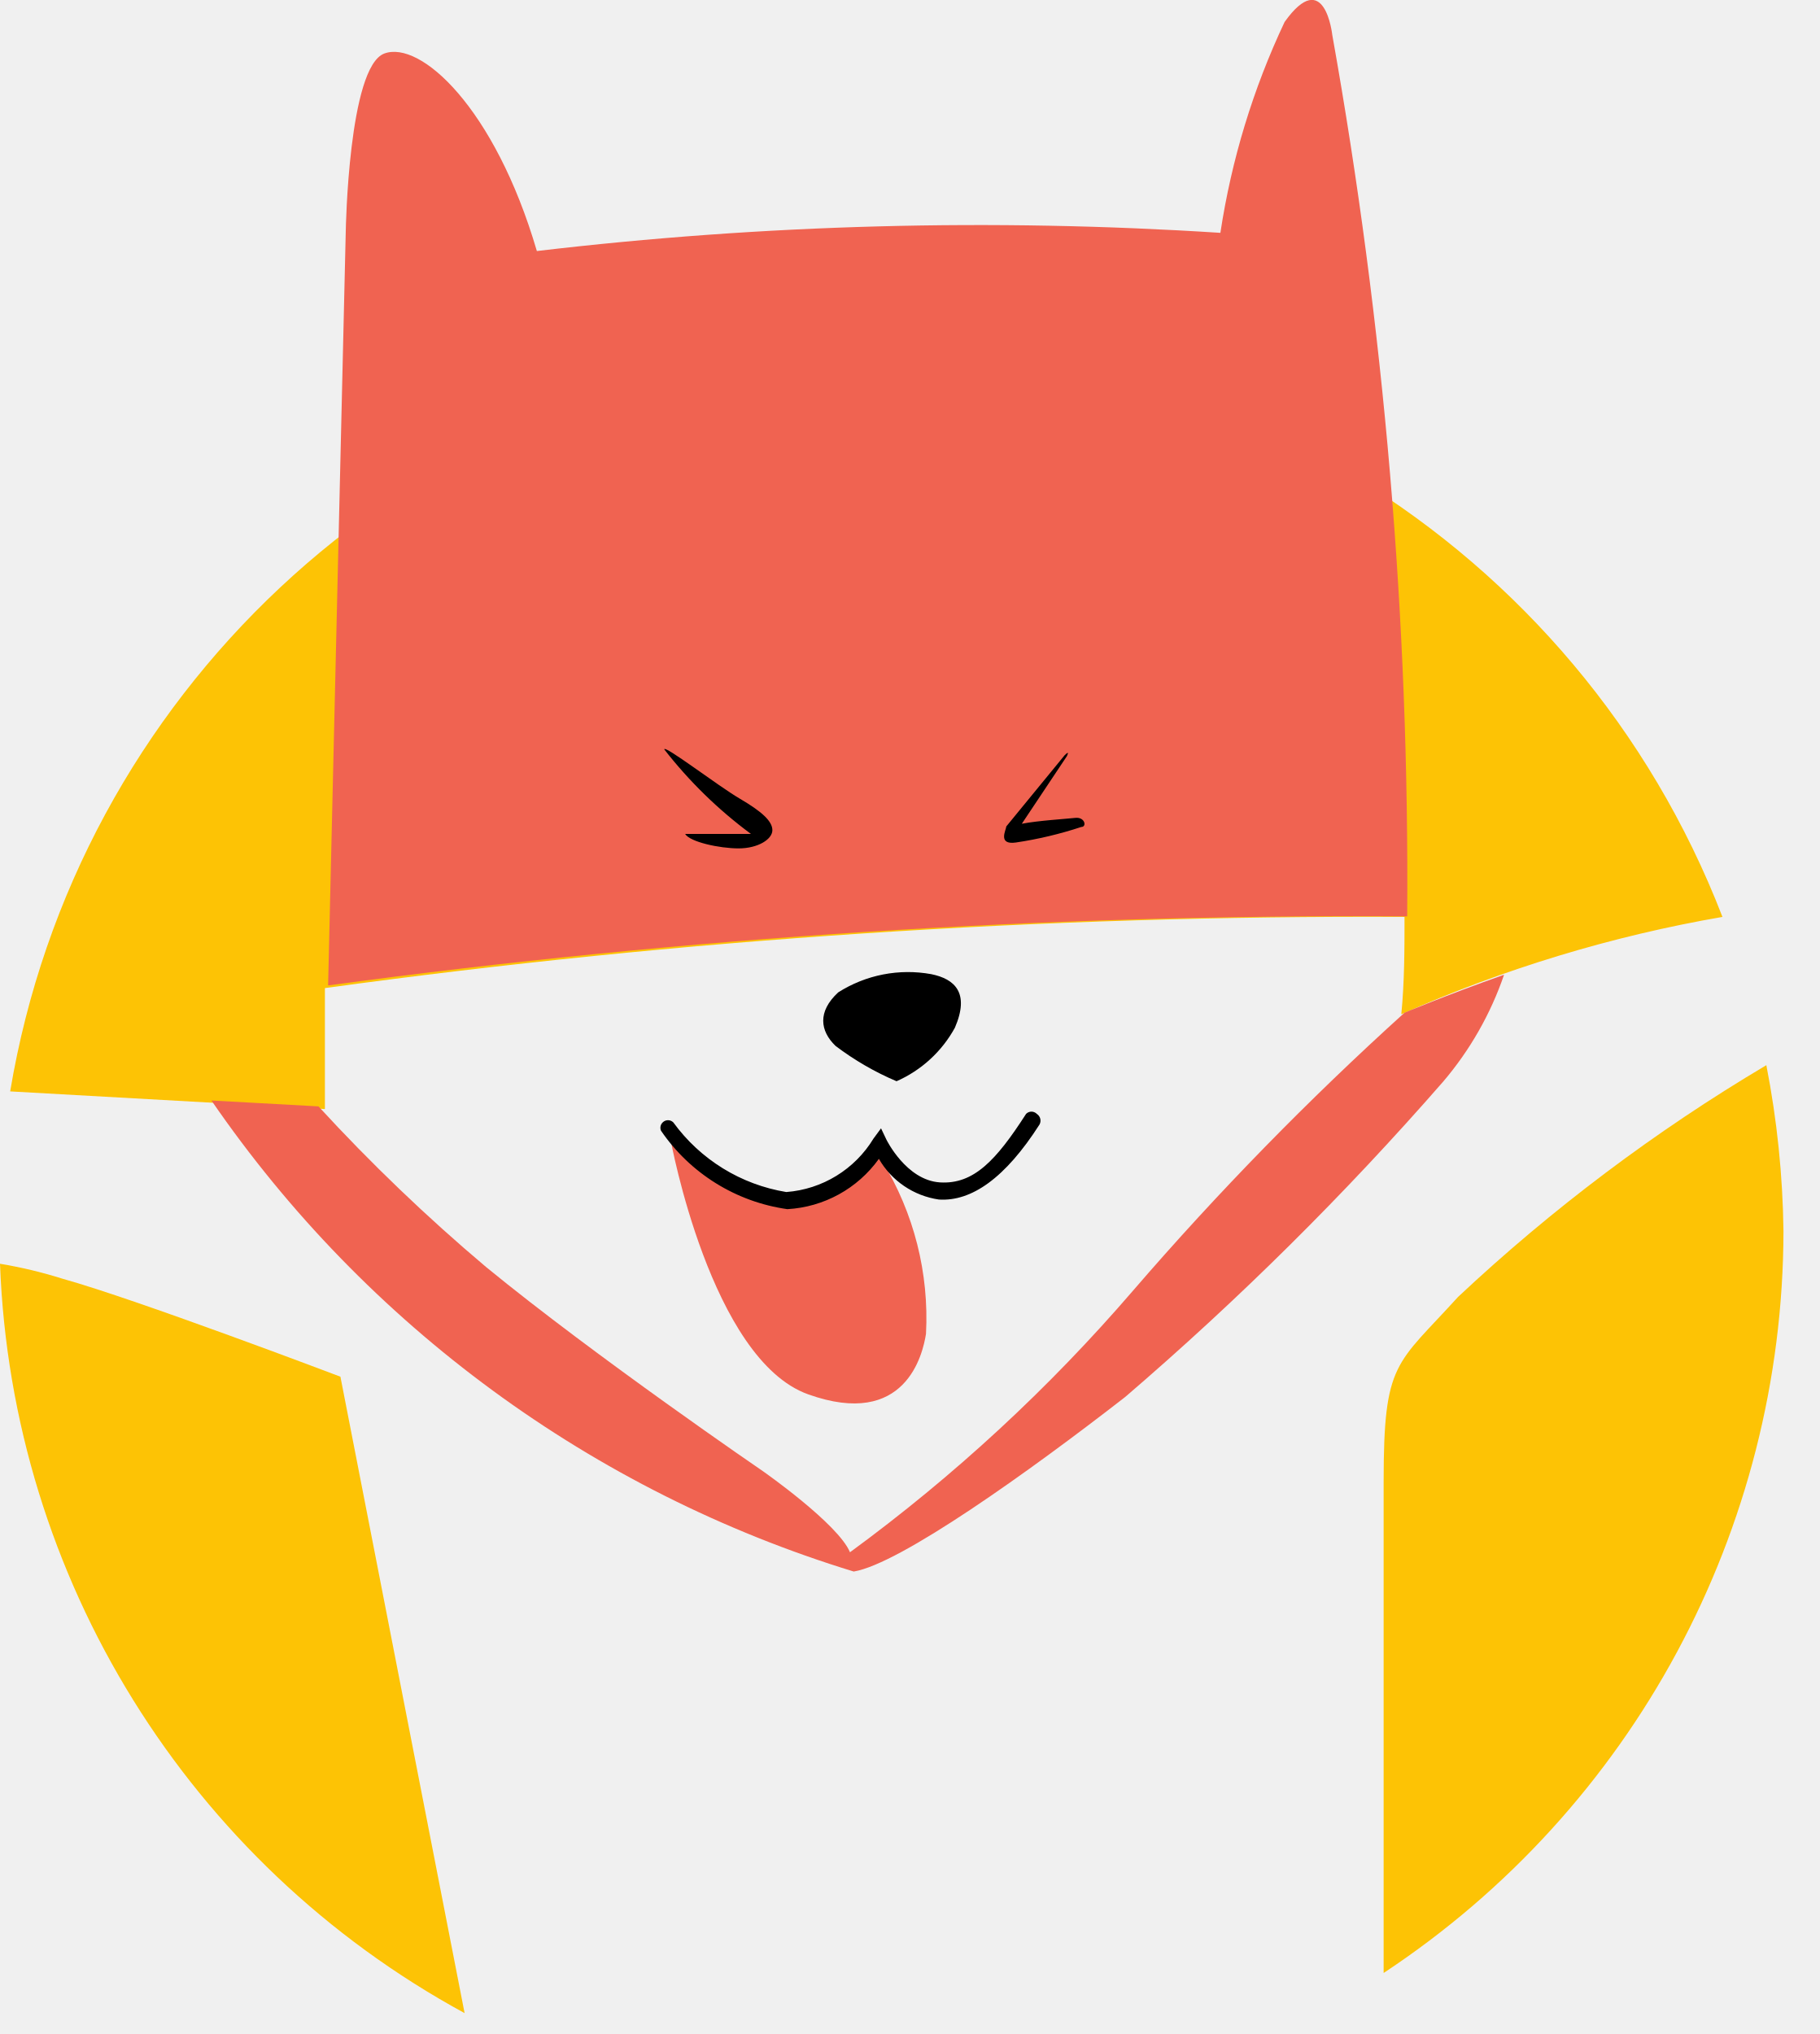
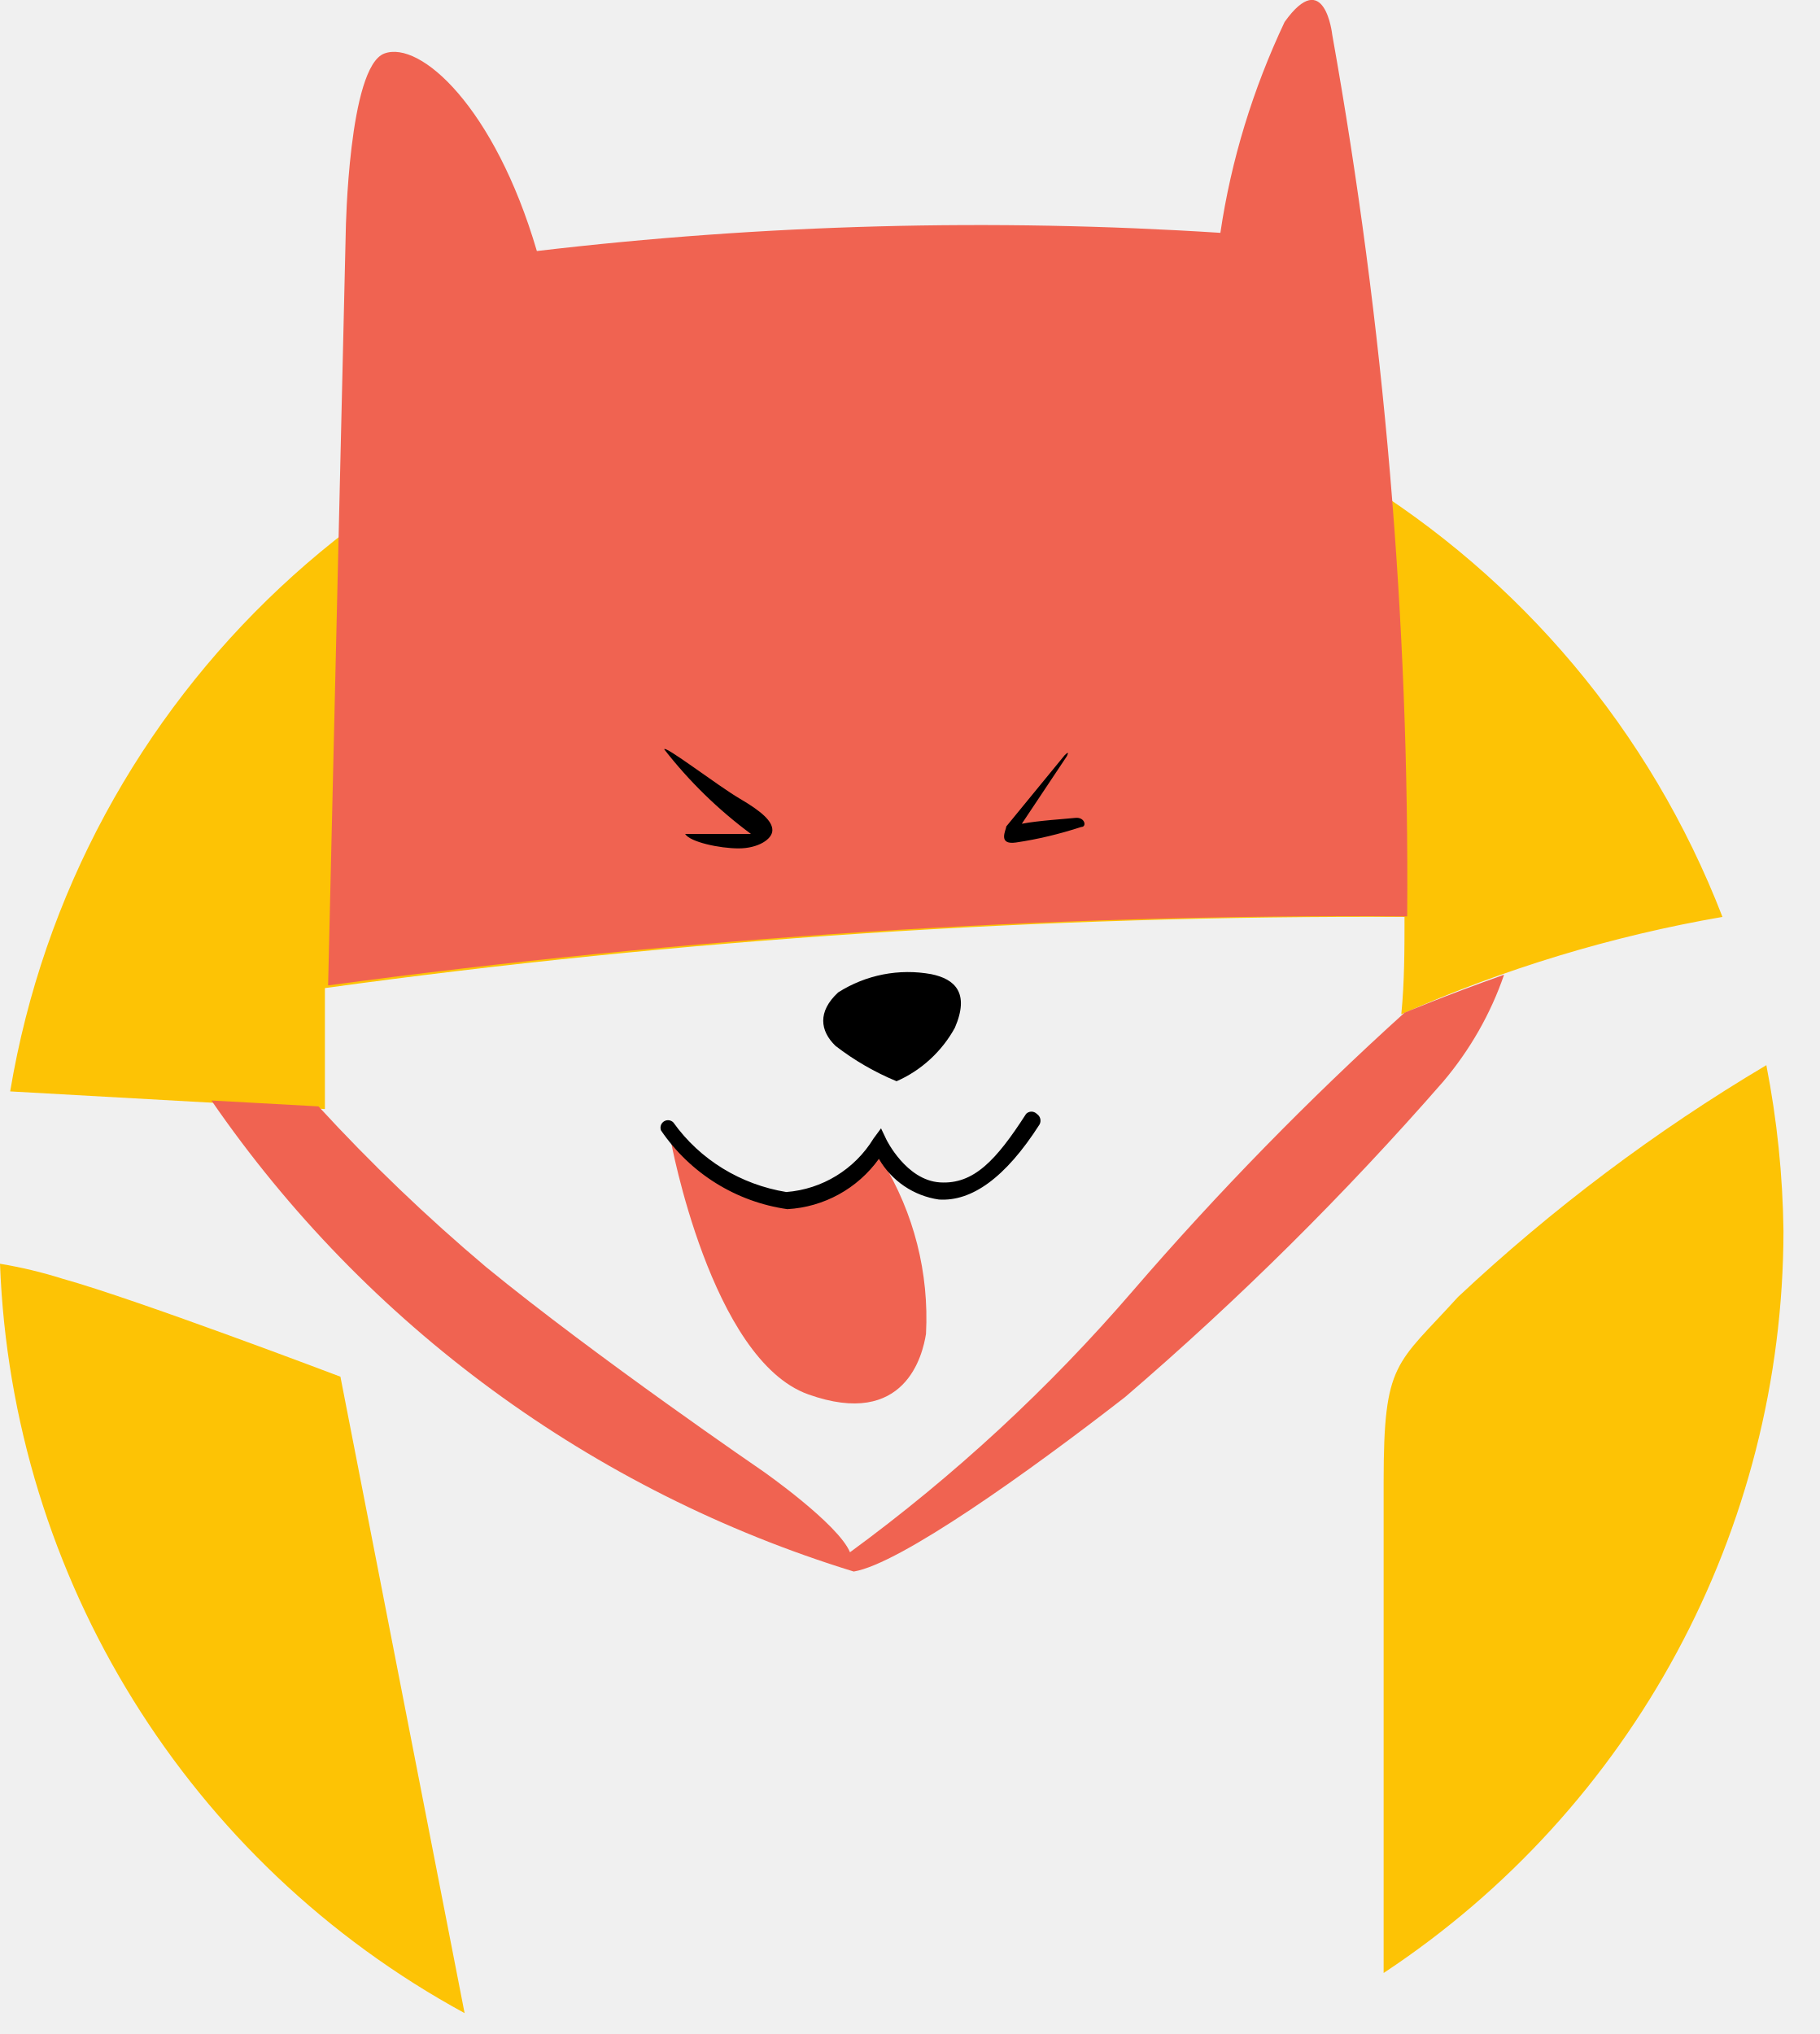
<svg xmlns="http://www.w3.org/2000/svg" width="34" height="38" fill="none">
  <g clip-path="url(#clip0)">
-     <path d="M6.07 20.72v-2.26a143.265 143.265 0 0120.17-1.33c0 .6 0 1.21-.06 1.82a25.518 25.518 0 016-1.82A16.67 16.67 0 00.19 20.39l5.88.33zM27.24 24.23c-1.16 1.28-1.39 1.2-1.39 3.45v9.18A16.64 16.64 0 0033.32 23a17.302 17.302 0 00-.32-3.1 33.109 33.109 0 00-5.76 4.33zM6.36 25.72s-3.79-1.44-5.19-1.83A8.541 8.541 0 000 23.61a16.65 16.65 0 008.68 14L6.36 25.72z" fill="#FDC305" />
-     <path d="M26.29 17.12A89.799 89.799 0 0024.89.65S24.75-.64 24 .41a14.22 14.22 0 00-1.2 3.94 70.34 70.34 0 00-12.77.34C9.24 2 7.85.75 7.18 1c-.67.25-.72 3.31-.72 3.31l-.33 14.1a143.211 143.211 0 0120.16-1.29z" fill="#F06351" />
-     <path d="M12.41 14c0-.09 1 .68 1.41.92.41.24.61.42.61.59 0 .17-.27.34-.63.34s-.91-.12-1-.27h1.23A8.34 8.34 0 0112.41 14zM19.89 14.11l-1.09 1.33c0 .06-.17.35.18.3a7.351 7.351 0 001.22-.29c.11 0 .07-.19-.11-.17-.18.02-.69.05-1 .11l.84-1.26s.07-.13-.04-.02zM16.75 20.2a2.3 2.3 0 001.09-1c.28-.65 0-.91-.44-1a2.43 2.43 0 00-1.74.34c-.39.36-.34.72-.05 1a5.34 5.34 0 001.14.66z" fill="#000" />
-     <path d="M16.35 21.45a1.92 1.92 0 01-.46.6 1.73 1.73 0 01-1 .38 2.15 2.15 0 01-1.47-.43 2.3 2.3 0 01-.53-.44c-.1-.11-.223-.2-.36-.26 0 0 .75 4.1 2.57 4.75 1.82.65 2.14-.75 2.2-1.13a5.61 5.61 0 00-.82-3.23c-.02-.31-.03-.11-.13-.24z" fill="#F06351" />
-     <path d="M14.71 22.59a3.44 3.44 0 01-2.361-1.466.14.14 0 01.031-.154.14.14 0 01.2 0 3.26 3.26 0 002.11 1.3 2.09 2.09 0 001.63-1l.14-.19.1.21s.37.76 1 .8c.63.04 1.05-.41 1.61-1.28a.14.14 0 01.2 0 .15.15 0 01.05.2c-.64 1-1.27 1.44-1.88 1.4a1.549 1.549 0 01-1.12-.76 2.26 2.26 0 01-1.71.94z" fill="#000" />
-     <path d="M26.24 18.92a58.634 58.634 0 00-5.07 5.19A31.633 31.633 0 0115.88 29c-.22-.53-1.62-1.51-1.62-1.51s-3.13-2.14-5.18-3.82a34.139 34.139 0 01-3.13-3l-2-.11a22.57 22.57 0 0012 8.8c.86-.14 3.27-1.86 5.07-3.26a58.13 58.13 0 005.94-5.89 6.15 6.15 0 001.14-2c-1.1.39-1.86.71-1.86.71z" fill="#F06351" />
+     <path d="M6.07 20.72v-2.26c6.68-.92 13.42-1.36 20.17-1.33 0 .6 0 1.21-.06 1.82a25.52 25.52 0 016-1.82A16.67 16.67 0 00.19 20.39l5.88.33zM27.24 24.23c-1.16 1.28-1.39 1.2-1.39 3.45v9.18A16.64 16.64 0 0033.32 23a17.3 17.3 0 00-.32-3.1c-2.07 1.23-4 2.68-5.76 4.33zM6.36 25.72s-3.79-1.44-5.19-1.83A8.54 8.54 0 000 23.61a16.65 16.65 0 008.68 14L6.36 25.72z" fill="#FDC305" />
+     <path d="M26.29 17.12A89.8 89.8 0 0024.89.65S24.75-.64 24 .41c-.59 1.25-1 2.58-1.2 3.94a70.34 70.34 0 00-12.77.34C9.24 2 7.85.75 7.18 1c-.67.25-.72 3.31-.72 3.31l-.33 14.1c6.68-.9 13.42-1.34 20.16-1.29z" fill="#F06351" />
+     <path d="M12.41 14c0-.09 1 .68 1.41.92.41.24.61.42.61.59 0 .17-.27.34-.63.34s-.91-.12-1-.27h1.23A8.34 8.34 0 0112.41 14zM19.89 14.11l-1.09 1.33c0 .06-.17.35.18.3.41-.06.82-.16 1.22-.29.11 0 .07-.19-.11-.17-.18.02-.69.05-1 .11l.84-1.26s.07-.13-.04-.02zM16.75 20.2c.46-.2.85-.56 1.09-1 .28-.65 0-.91-.44-1-.6-.11-1.22.01-1.74.34-.39.36-.34.72-.05 1 .35.27.73.49 1.14.66z" fill="#000" />
+     <path d="M16.35 21.45c-.11.23-.27.43-.46.6-.28.23-.63.36-1 .38a2.15 2.15 0 01-1.47-.43 2.3 2.3 0 01-.53-.44c-.1-.11-.22-.2-.36-.26 0 0 .75 4.1 2.57 4.75 1.82.65 2.14-.75 2.2-1.13a5.61 5.61 0 00-.82-3.23c-.02-.31-.03-.11-.13-.24z" fill="#F06351" />
+     <path d="M14.71 22.59a3.44 3.44 0 01-2.36-1.47.14.14 0 01.03-.15.14.14 0 01.2 0c.5.7 1.26 1.16 2.11 1.3a2.1 2.1 0 001.63-1l.14-.19.1.21s.37.76 1 .8c.63.04 1.05-.41 1.61-1.28a.14.14 0 01.2 0 .15.15 0 01.05.2c-.64 1-1.27 1.44-1.88 1.4a1.55 1.55 0 01-1.12-.76 2.26 2.26 0 01-1.71.94z" fill="#000" />
+     <path d="M26.24 18.92a58.63 58.63 0 00-5.07 5.19A31.63 31.63 0 0115.88 29c-.22-.53-1.62-1.51-1.62-1.51s-3.13-2.14-5.18-3.82a34.14 34.14 0 01-3.13-3l-2-.11c2.89 4.2 7.12 7.3 12 8.8.86-.14 3.27-1.86 5.07-3.26a58.13 58.13 0 005.94-5.89c.5-.59.89-1.27 1.14-2-1.1.39-1.86.71-1.86.71z" fill="#F06351" />
  </g>
  <defs>
    <clipPath id="clip0">
      <path fill="#fff" d="M0 0h33.32v37.61H0z" />
    </clipPath>
  </defs>
</svg>
